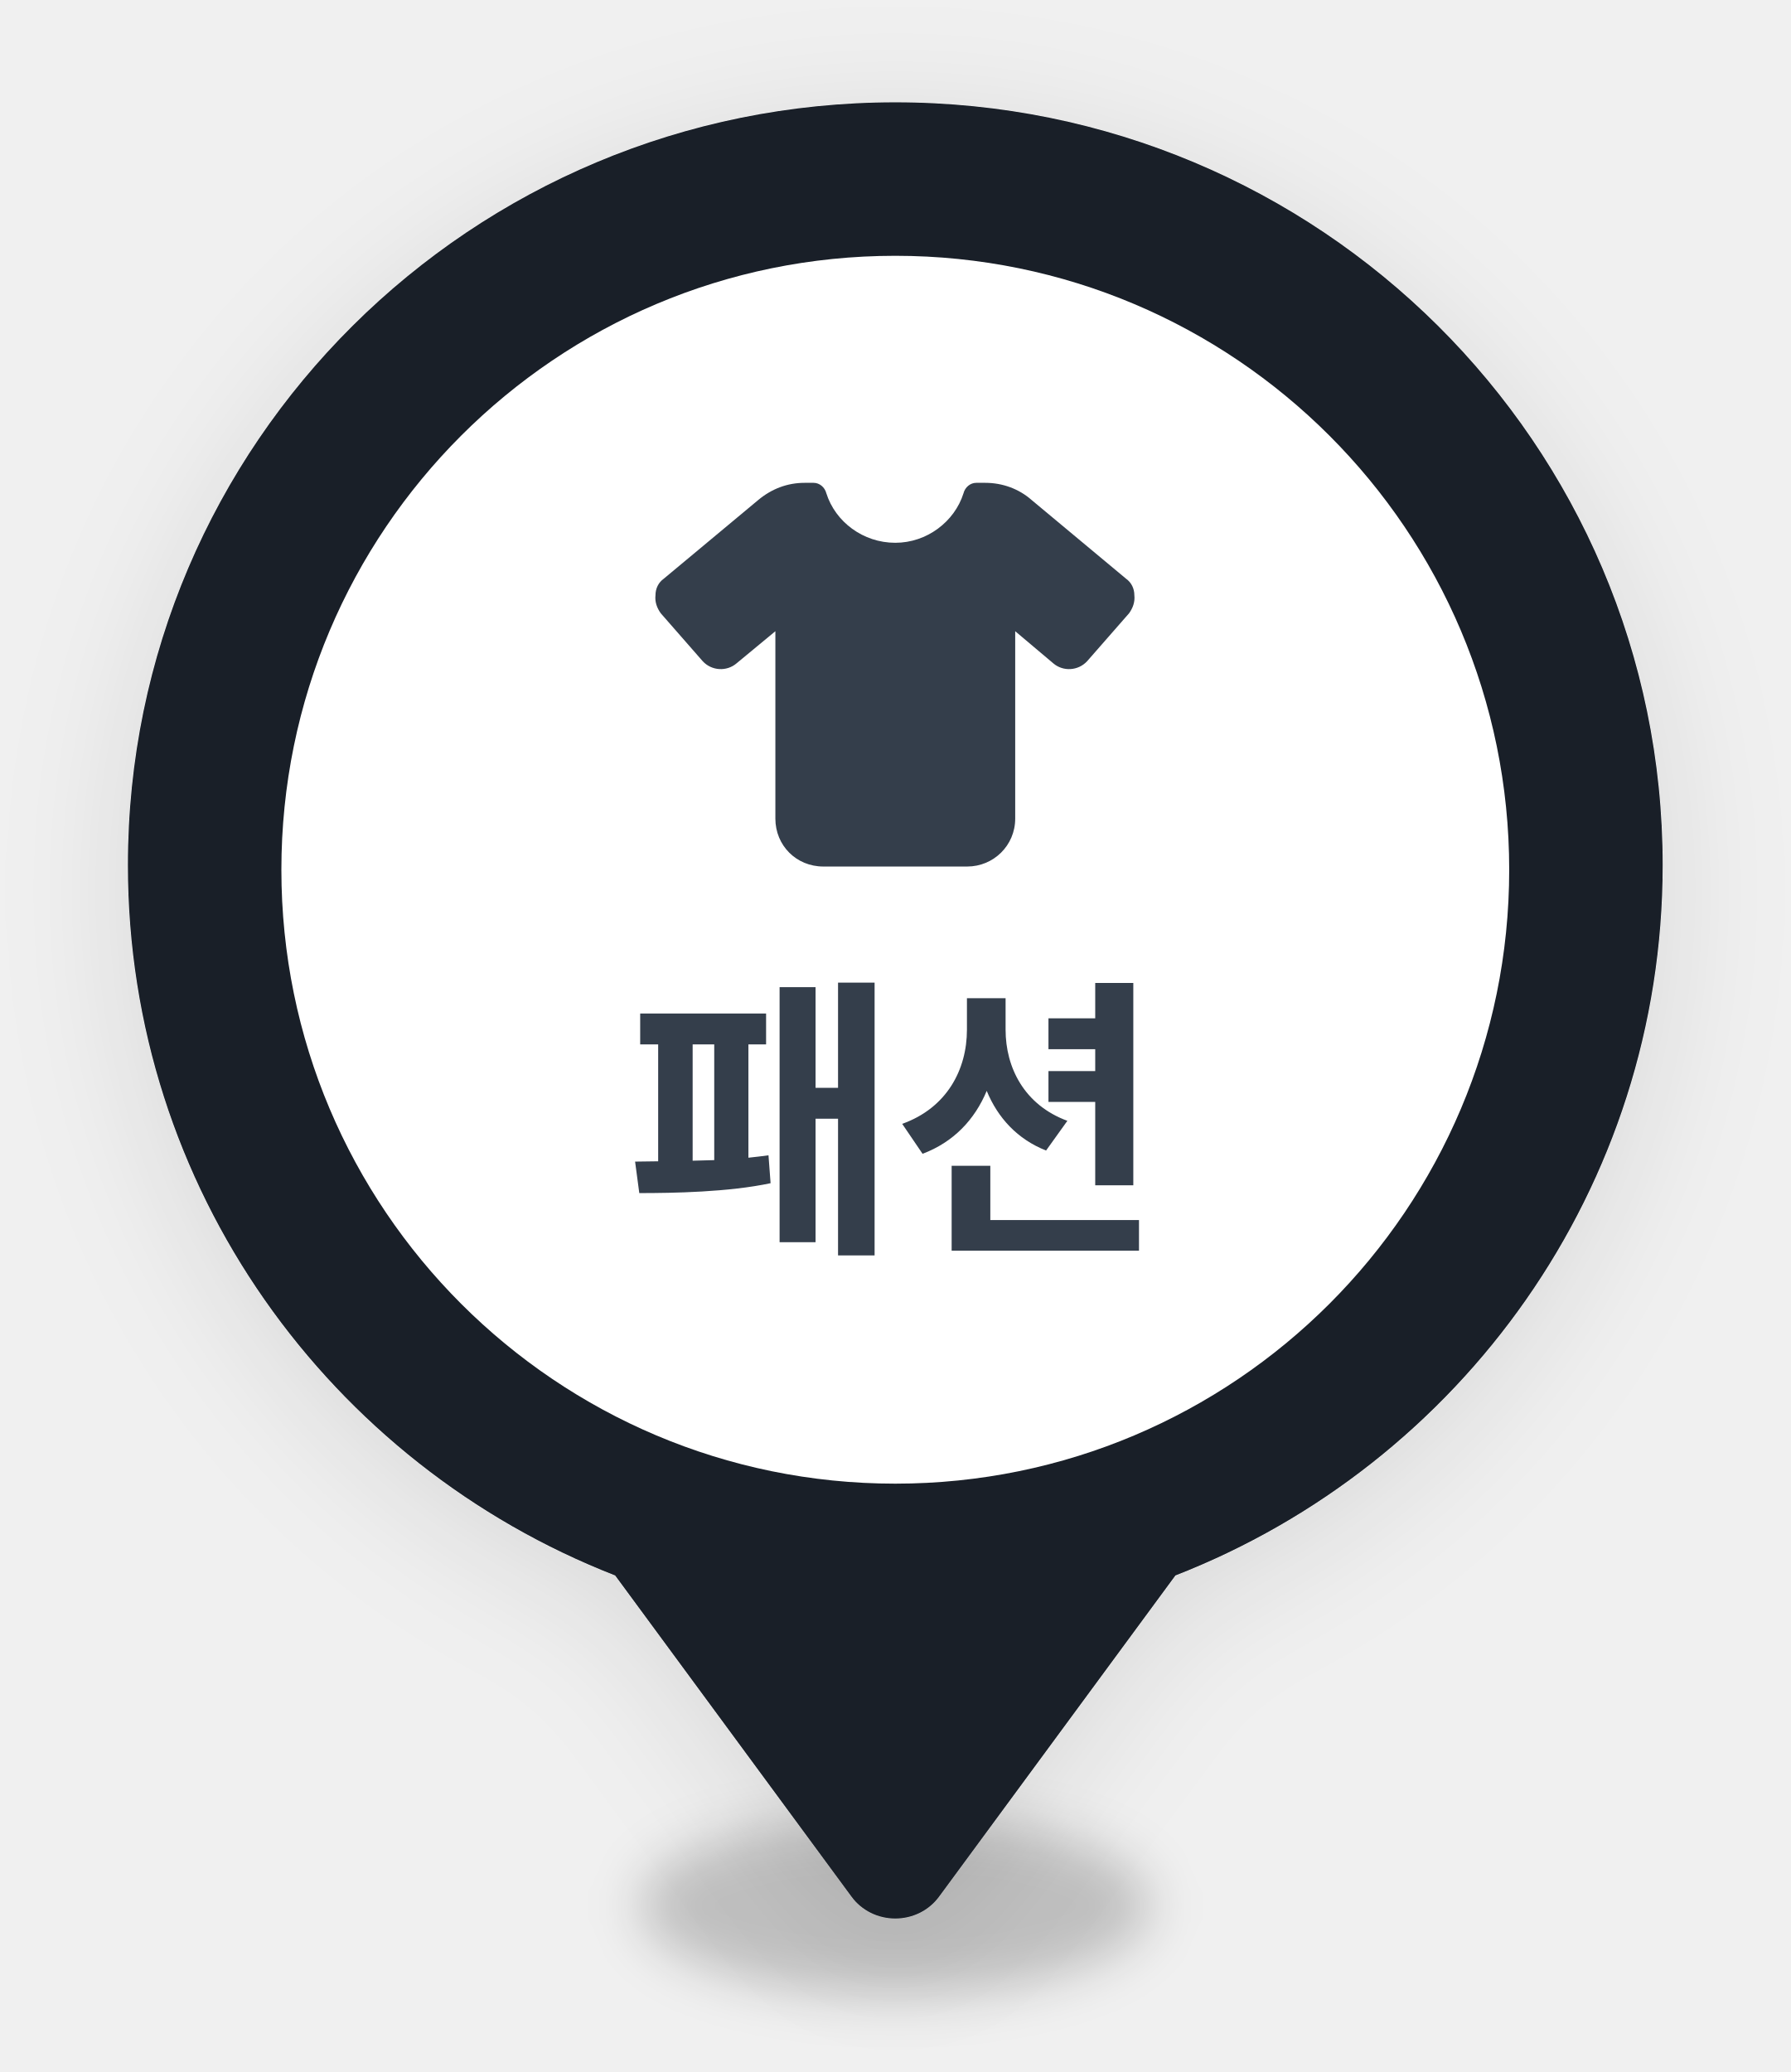
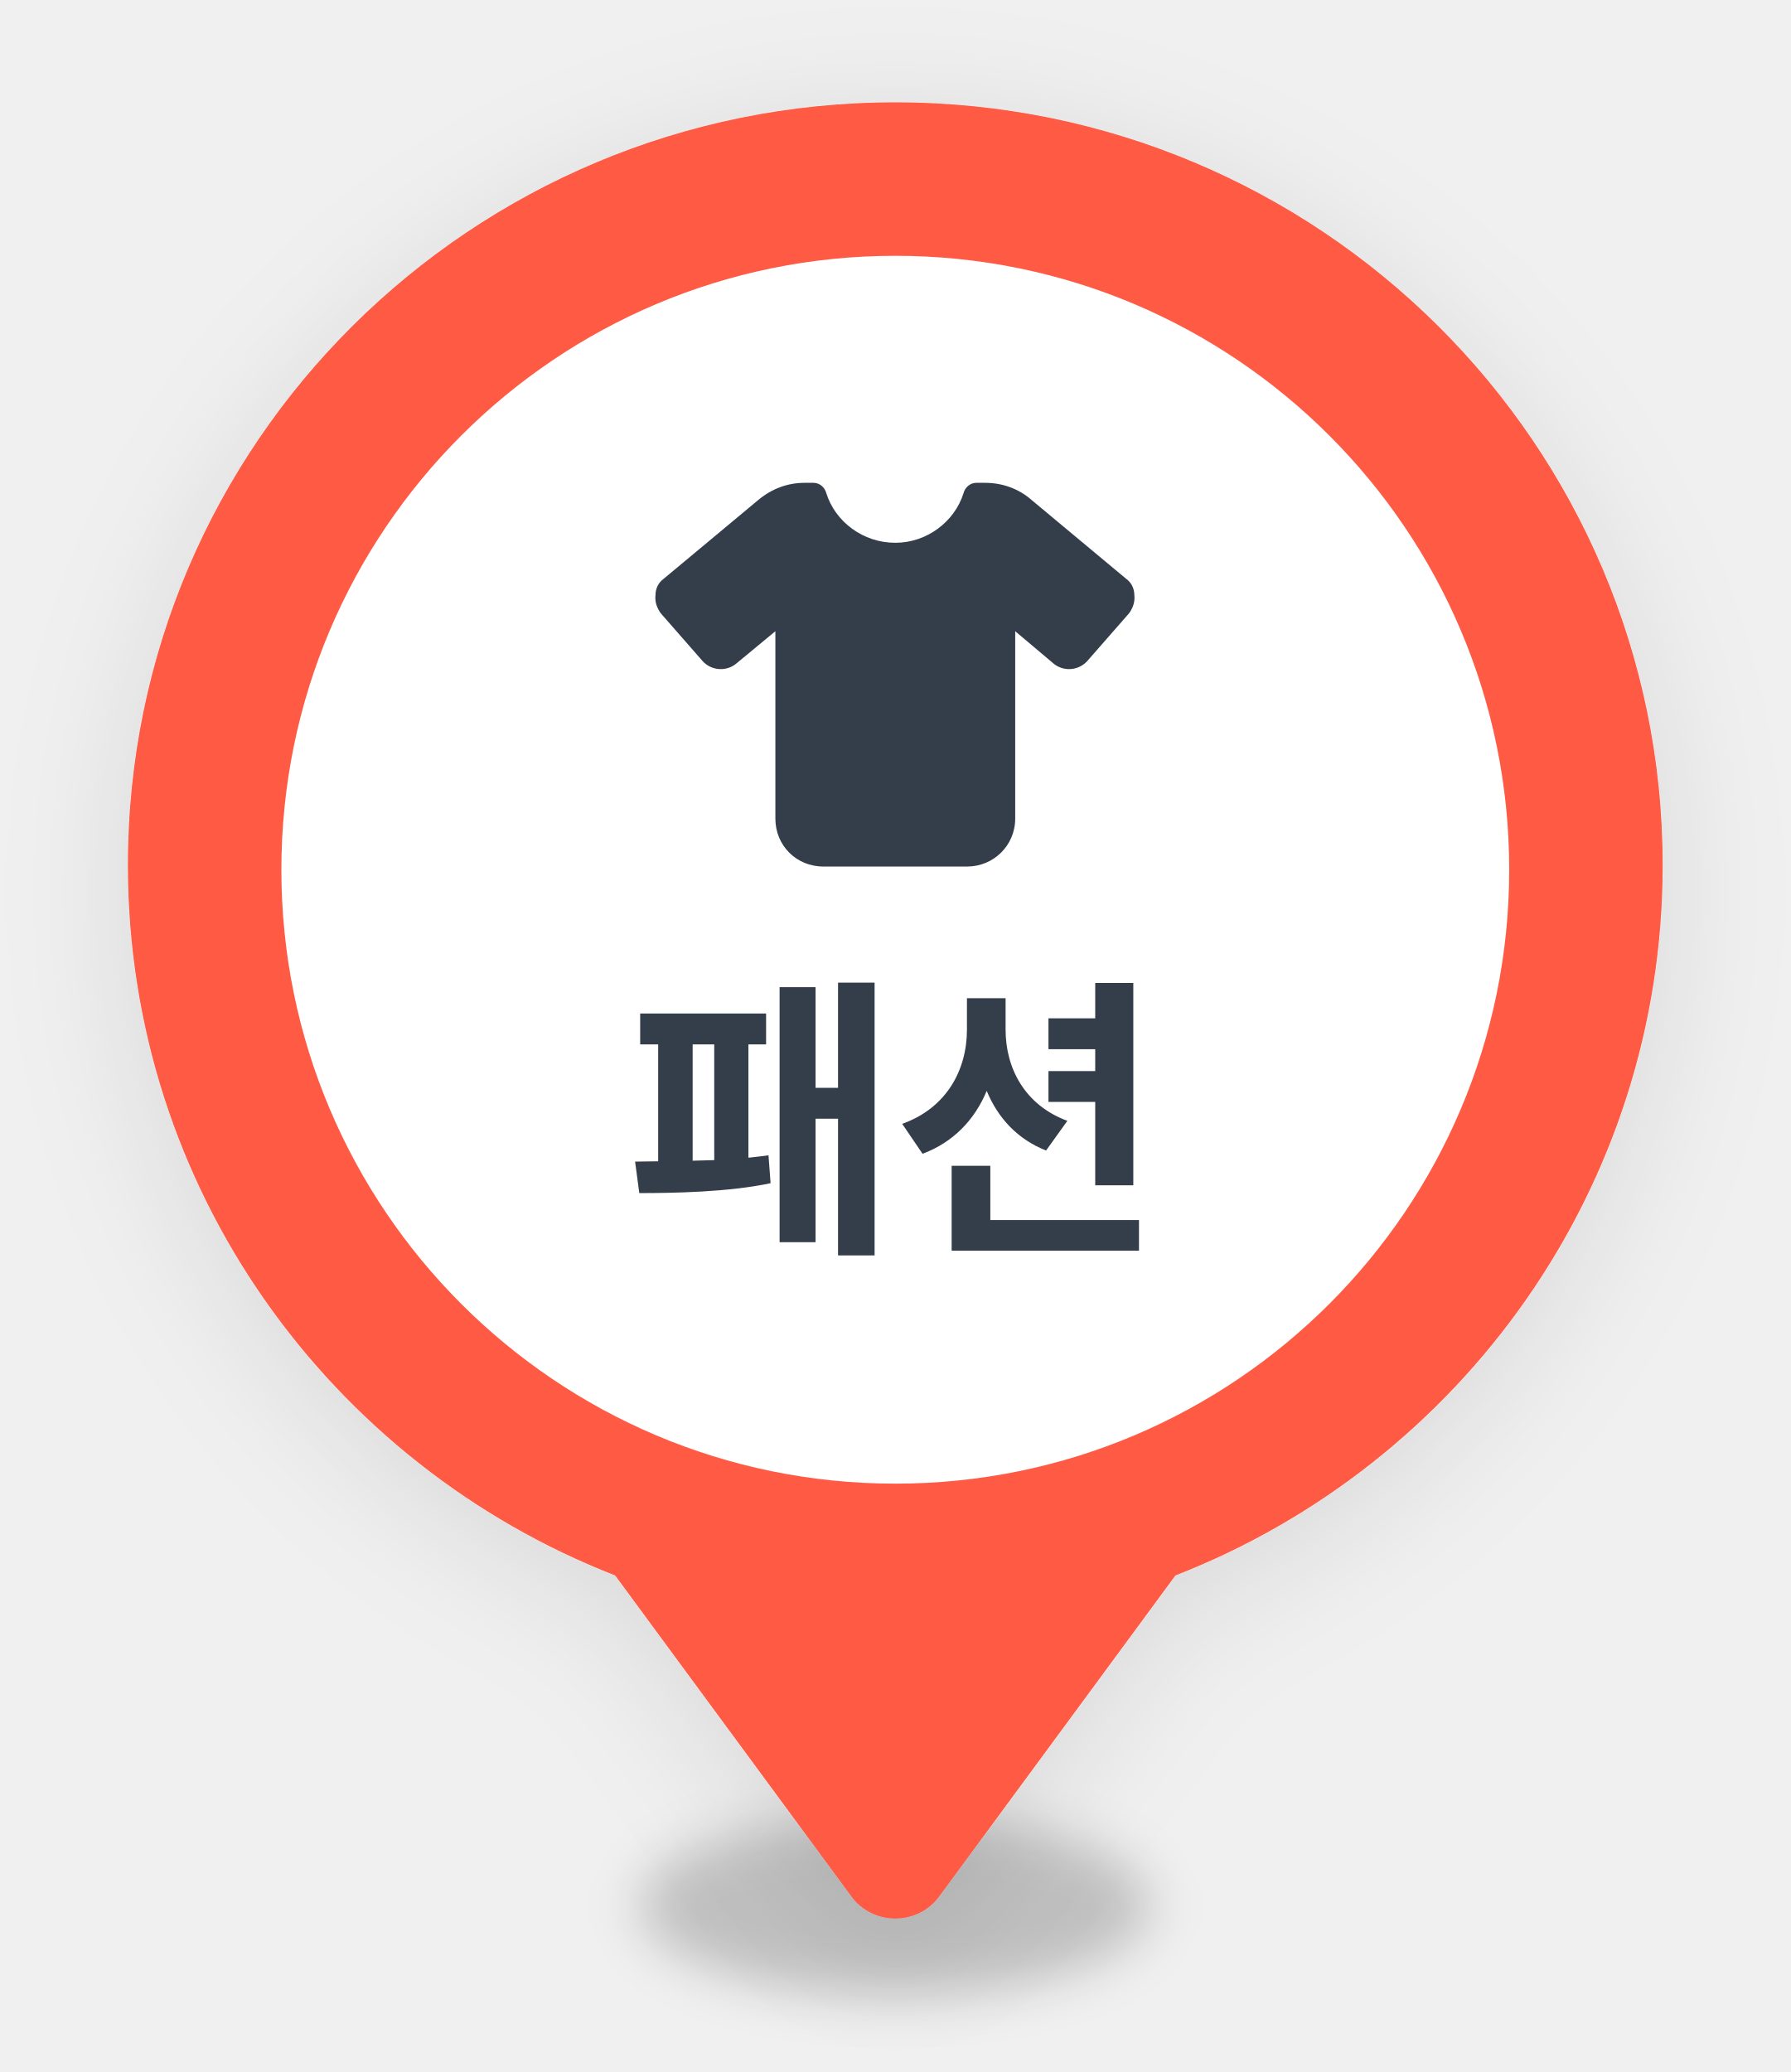
<svg xmlns="http://www.w3.org/2000/svg" width="70" height="81" viewBox="0 0 70 81" fill="none">
  <g filter="url(#filter0_f_173_13207)">
    <ellipse cx="35" cy="74.5" rx="10" ry="3.5" fill="black" fill-opacity="0.2" />
  </g>
  <g filter="url(#filter1_d_173_13207)">
-     <path fill-rule="evenodd" clip-rule="evenodd" d="M35 4C51.569 4 65 17.351 65 33.82C65 46.447 57.104 57.242 45.952 61.59L36.709 74.149C36.516 74.412 36.26 74.626 35.963 74.775C35.665 74.923 35.335 75 35 75C34.665 75 34.335 74.923 34.037 74.775C33.74 74.626 33.484 74.412 33.291 74.149L24.048 61.59C12.896 57.242 5 46.447 5 33.82C5 17.351 18.431 4 35 4Z" fill="#191F28" />
+     <path fill-rule="evenodd" clip-rule="evenodd" d="M35 4C51.569 4 65 17.351 65 33.82C65 46.447 57.104 57.242 45.952 61.59L36.709 74.149C36.516 74.412 36.26 74.626 35.963 74.775C35.665 74.923 35.335 75 35 75C34.665 75 34.335 74.923 34.037 74.775C33.74 74.626 33.484 74.412 33.291 74.149L24.048 61.59C12.896 57.242 5 46.447 5 33.82C5 17.351 18.431 4 35 4Z" fill="#ff5a44" />
  </g>
  <path d="M59 34C59 20.745 48.255 10 35 10C21.745 10 11 20.745 11 34C11 47.255 21.745 58 35 58C48.255 58 59 47.255 59 34Z" fill="white" />
  <path d="M31.807 18.875C32.041 18.875 32.246 19.051 32.305 19.285C32.656 20.398 33.74 21.219 35 21.219C36.23 21.219 37.315 20.398 37.666 19.285C37.725 19.051 37.93 18.875 38.164 18.875H38.516C39.19 18.875 39.834 19.109 40.332 19.549L44.023 22.625C44.228 22.771 44.346 23.006 44.346 23.27C44.375 23.533 44.287 23.768 44.141 23.973L42.5 25.848C42.148 26.229 41.562 26.258 41.182 25.936L39.688 24.676V32C39.688 33.055 38.838 33.875 37.812 33.875H32.188C31.133 33.875 30.312 33.055 30.312 32V24.676L28.789 25.936C28.408 26.258 27.822 26.229 27.471 25.848L25.83 23.973C25.684 23.768 25.596 23.533 25.625 23.27C25.625 23.006 25.742 22.771 25.947 22.625L29.639 19.549C30.166 19.109 30.781 18.875 31.455 18.875H31.807Z" fill="#343E4B" />
  <path d="M34.191 38.414V49.078H32.762V43.734H31.883V48.562H30.477V38.59H31.883V42.527H32.762V38.414H34.191ZM29.949 39.621V40.828H29.258V45.258C29.533 45.228 29.797 45.199 30.043 45.164L30.125 46.254C28.484 46.605 26.316 46.641 24.992 46.641L24.828 45.41L25.73 45.398V40.828H25.027V39.621H29.949ZM27.078 45.375L27.922 45.352V40.828H27.078V45.375ZM39.312 40.254C39.312 41.73 40.039 43.195 41.727 43.816L40.895 44.977C39.775 44.537 39.008 43.699 38.574 42.645C38.105 43.77 37.279 44.648 36.066 45.105L35.27 43.934C37.016 43.312 37.801 41.812 37.801 40.254V39.023H39.312V40.254ZM44.305 38.426V46.336H42.816V43.078H40.988V41.871H42.816V41.016H40.988V39.809H42.816V38.426H44.305ZM44.527 47.695V48.891H37.203V45.574H38.715V47.695H44.527Z" fill="#343E4B" />
  <defs>
    <filter id="filter0_f_173_13207" x="23" y="69" width="24" height="11" filterUnits="userSpaceOnUse" color-interpolation-filters="sRGB">
      <feFlood flood-opacity="0" result="BackgroundImageFix" />
      <feBlend mode="normal" in="SourceGraphic" in2="BackgroundImageFix" result="shape" />
      <feGaussianBlur stdDeviation="1" result="effect1_foregroundBlur_173_13207" />
    </filter>
    <filter id="filter1_d_173_13207" x="0" y="0" width="70" height="81" filterUnits="userSpaceOnUse" color-interpolation-filters="sRGB">
      <feFlood flood-opacity="0" result="BackgroundImageFix" />
      <feColorMatrix in="SourceAlpha" type="matrix" values="0 0 0 0 0 0 0 0 0 0 0 0 0 0 0 0 0 0 127 0" result="hardAlpha" />
      <feOffset dy="1" />
      <feGaussianBlur stdDeviation="2.5" />
      <feComposite in2="hardAlpha" operator="out" />
      <feColorMatrix type="matrix" values="0 0 0 0 0 0 0 0 0 0 0 0 0 0 0 0 0 0 0.1 0" />
      <feBlend mode="normal" in2="BackgroundImageFix" result="effect1_dropShadow_173_13207" />
      <feBlend mode="normal" in="SourceGraphic" in2="effect1_dropShadow_173_13207" result="shape" />
    </filter>
  </defs>
</svg>
